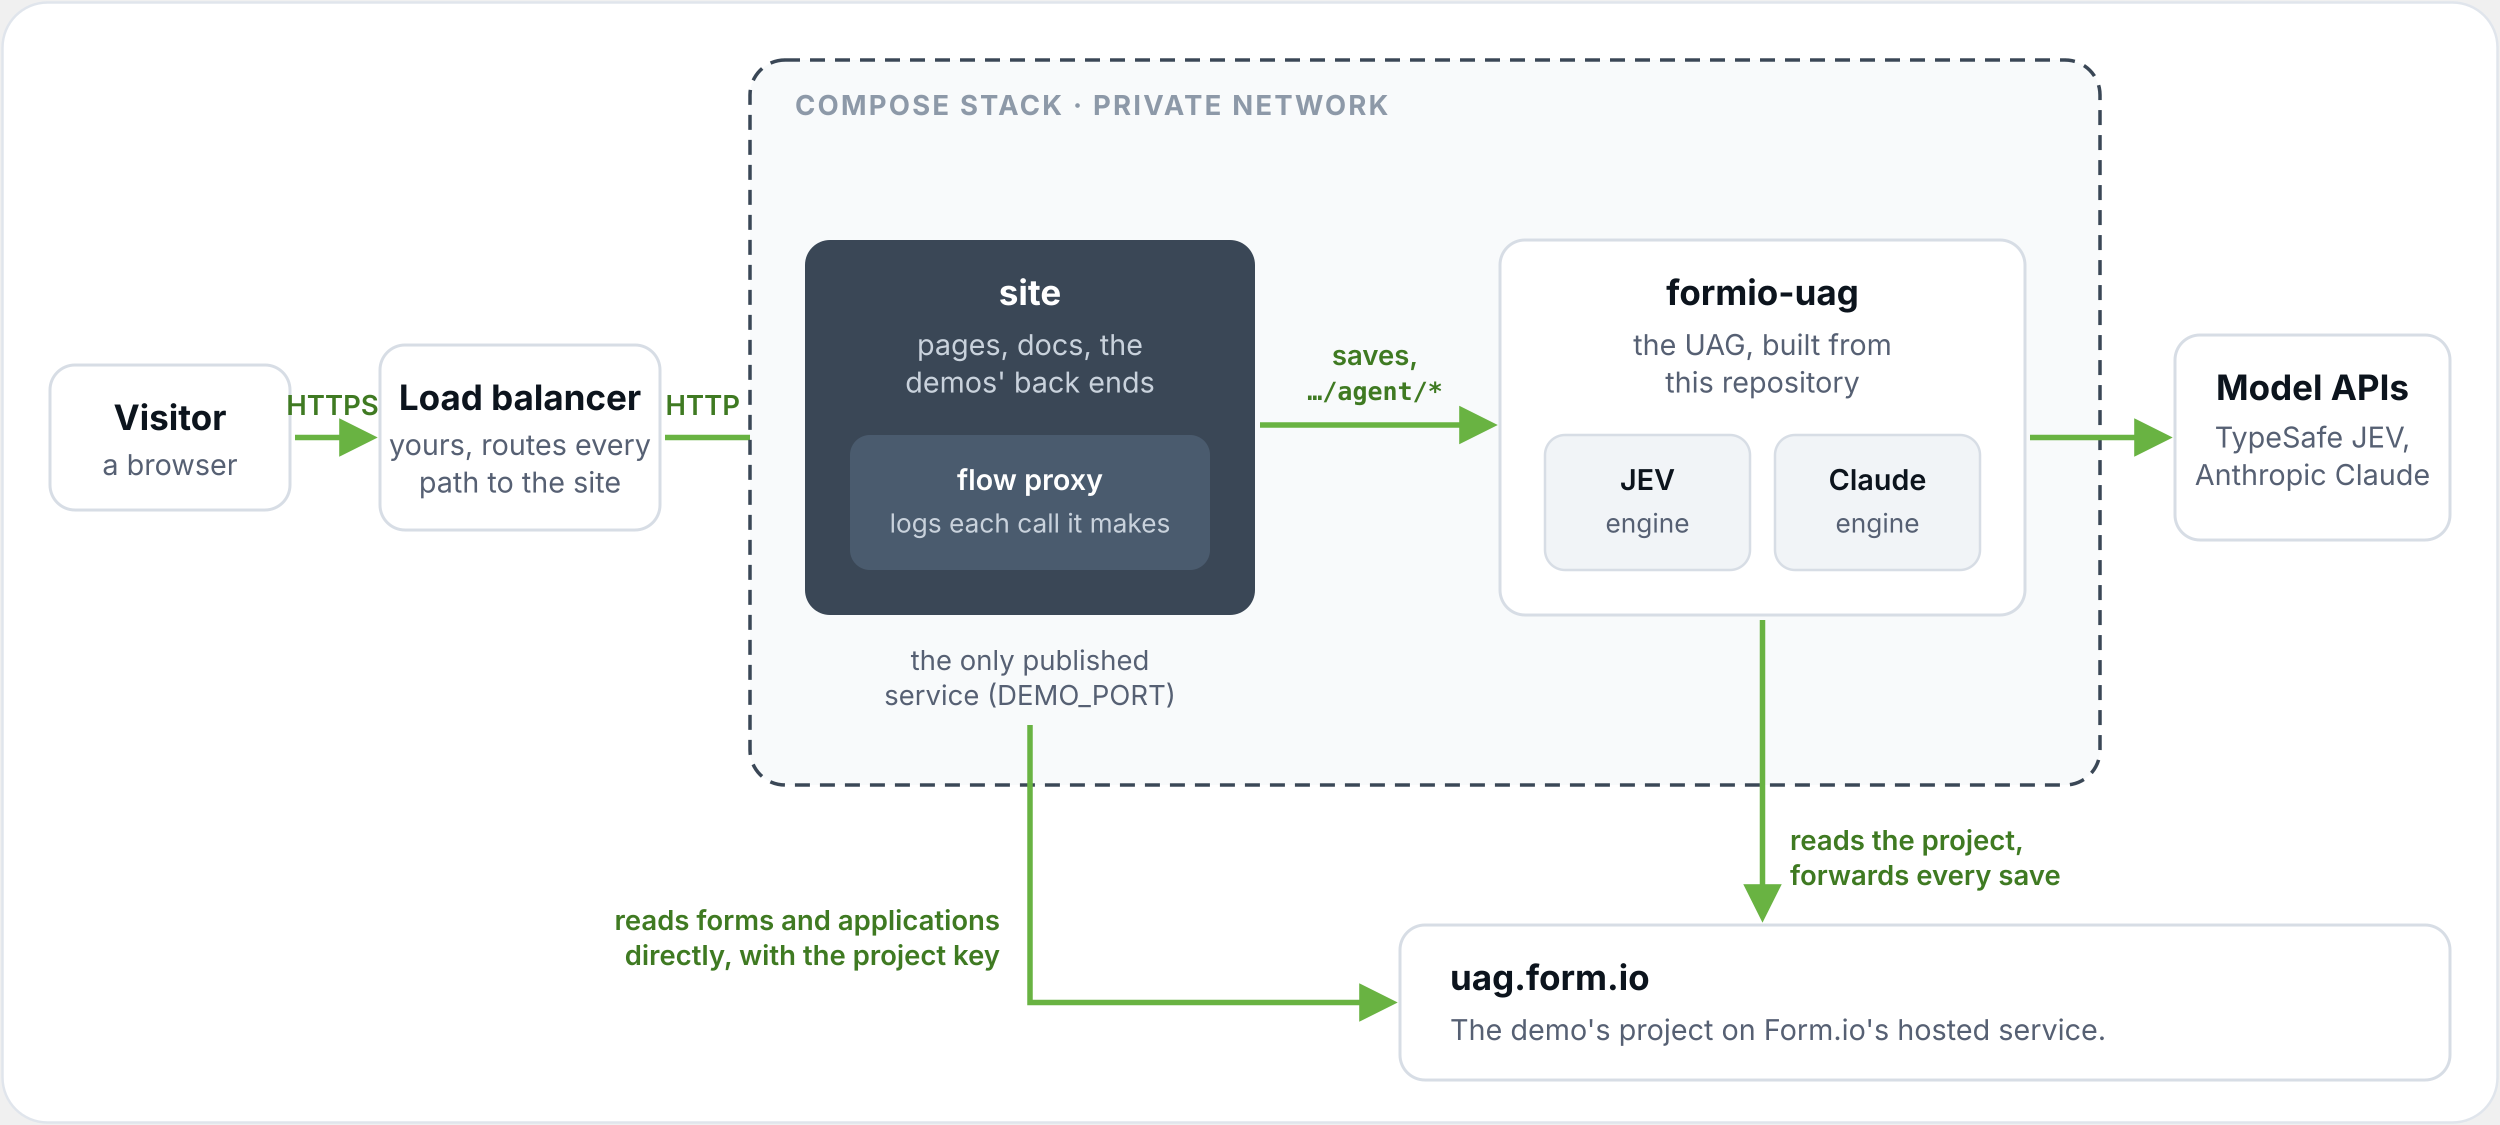
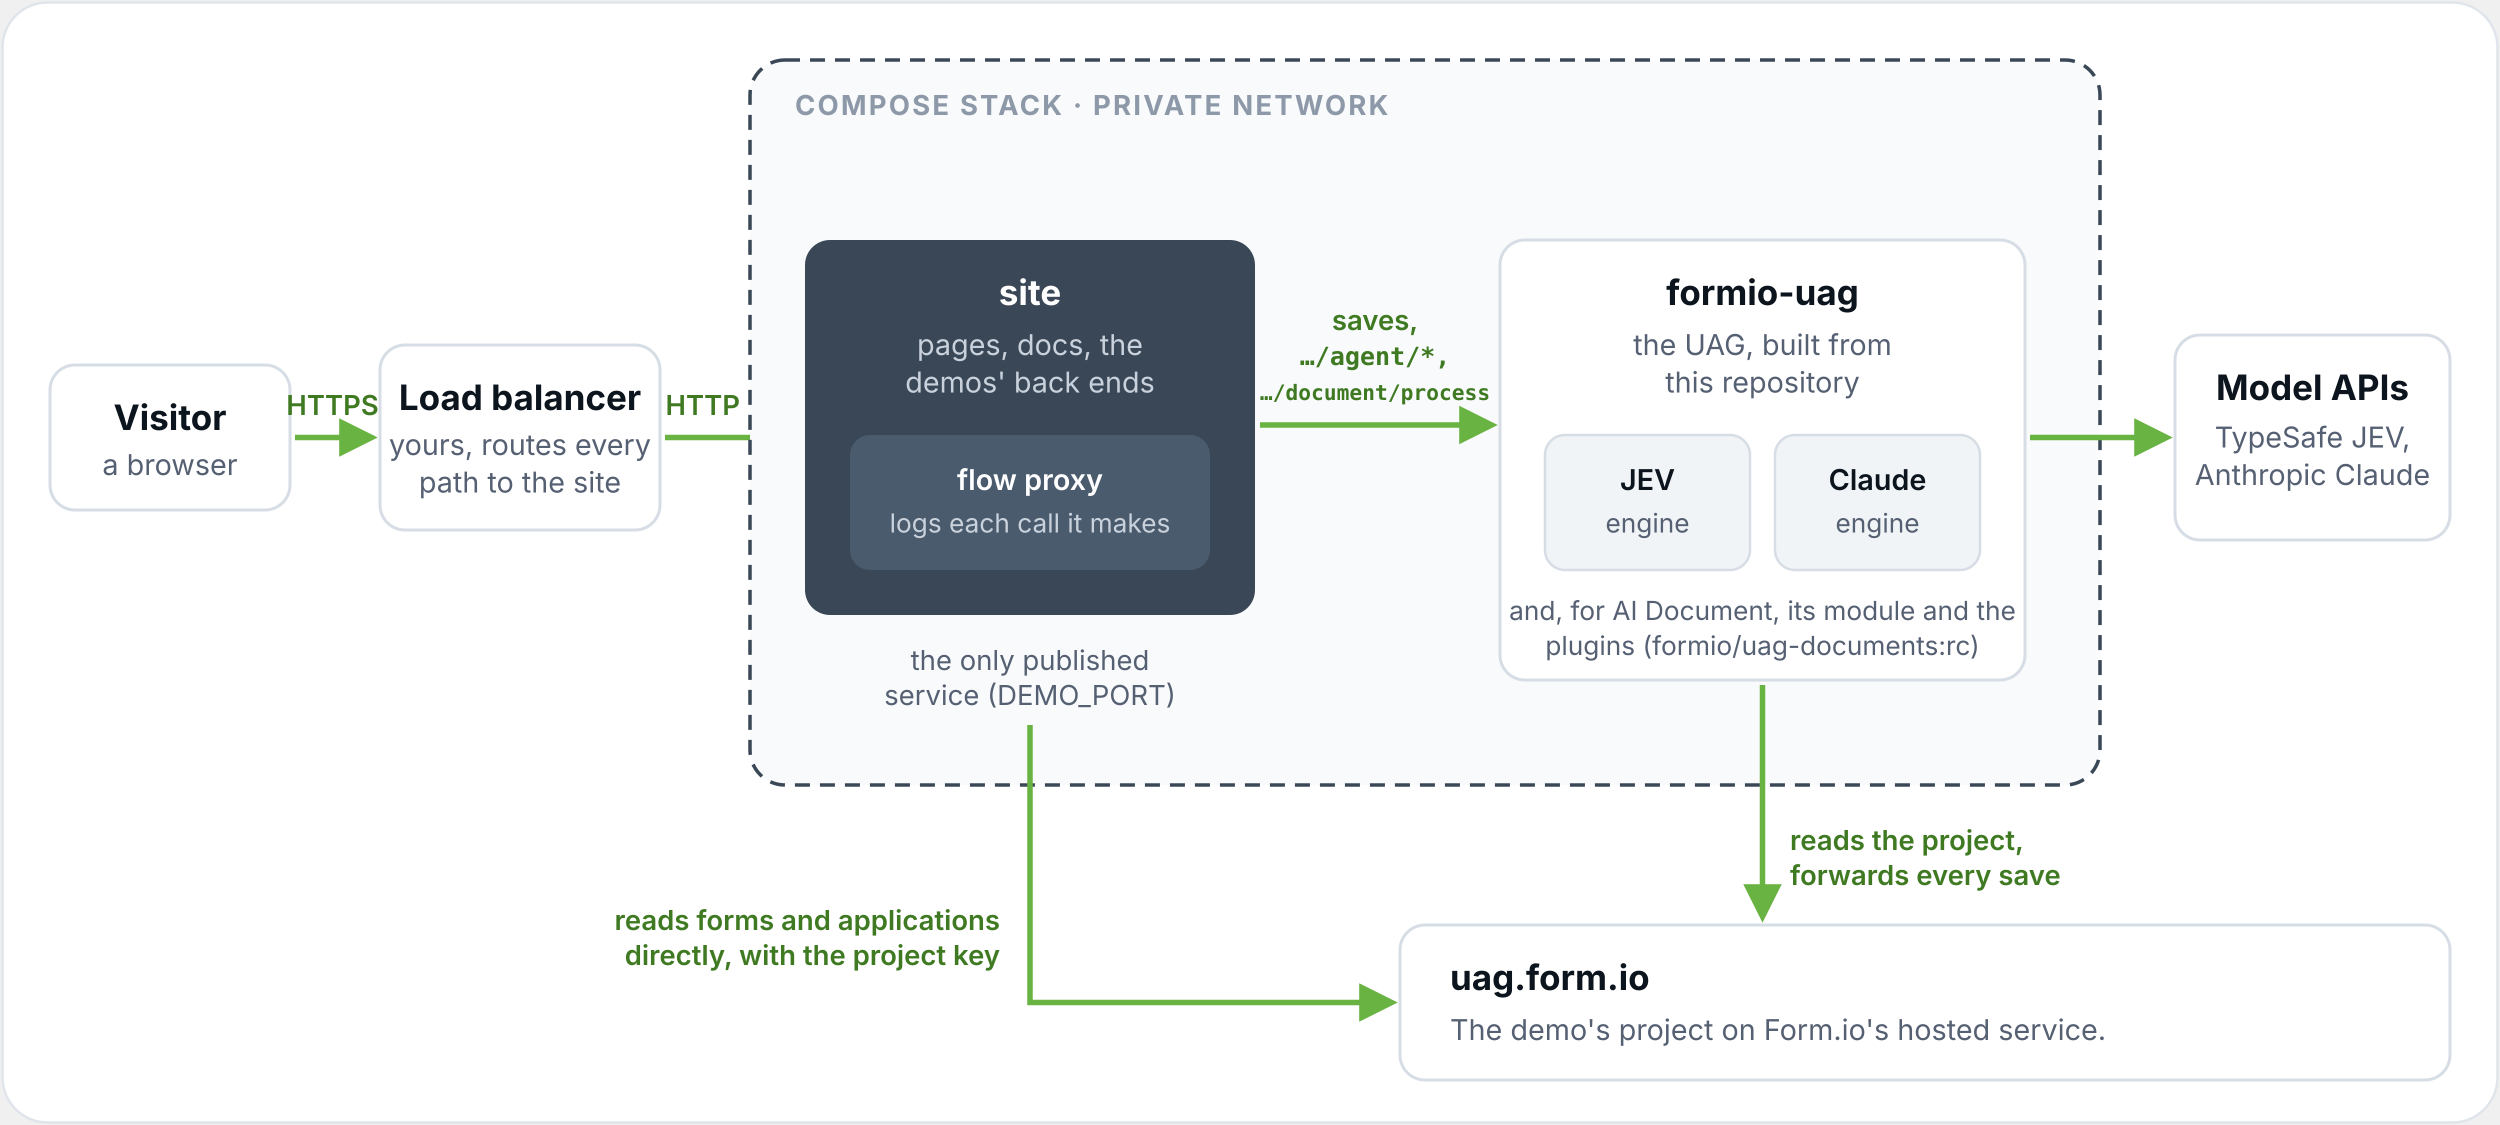
<svg xmlns="http://www.w3.org/2000/svg" viewBox="0 0 1000 450" role="img" aria-labelledby="t d">
  <defs>
    <style>
      text { font-family: Inter, -apple-system, 'Segoe UI', Helvetica, Arial, sans-serif; fill: #0c141d; }
      .mono { font-family: ui-monospace, SFMono-Regular, Menlo, Consolas, monospace; }
      .h { font-size: 14px; font-weight: 700; }
      .s { font-size: 11.5px; fill: #566073; }
      .lab { font-size: 11px; font-weight: 700; letter-spacing: .08em; fill: #8d99a8; }
      .e { font-size: 11px; fill: #3f7a22; font-weight: 600; }
      .g { font-size: 11px; fill: #566073; }
      .w { fill: #fff; }
      .wm { fill: #c9d2dc; }
      .card { fill: #fff; stroke: #d7dde5; stroke-width: 1.2; }
      .chip { fill: #f1f4f7; stroke: #d7dde5; stroke-width: 1; }
      .chip-dark { fill: #4a5b6e; }
      .flow { stroke: #69b342; stroke-width: 2.2; fill: none; }
    </style>
    <marker id="a" viewBox="0 0 10 10" refX="8" refY="5" markerWidth="7" markerHeight="7" orient="auto-start-reverse">
      <path d="M0 0L10 5L0 10z" fill="#69b342" />
    </marker>
  </defs>
  <rect x="1" y="1" width="998" height="448" rx="18" fill="#fff" stroke="#e0e5ec" />
  <rect x="20" y="146" width="96" height="58" rx="10" class="card" />
  <text x="68" y="172" text-anchor="middle" class="h">Visitor</text>
  <text x="68" y="190" text-anchor="middle" class="s">a browser</text>
  <path d="M118 175 H148" class="flow" marker-end="url(#a)" />
  <text x="133" y="166" text-anchor="middle" class="e">HTTPS</text>
  <rect x="152" y="138" width="112" height="74" rx="10" class="card" />
  <text x="208" y="164" text-anchor="middle" class="h">Load balancer</text>
  <text x="208" y="182" text-anchor="middle" class="s">yours, routes every</text>
  <text x="208" y="197" text-anchor="middle" class="s">path to the site</text>
  <path d="M266 175 H318" class="flow" marker-end="url(#a)" />
  <text x="296" y="166" text-anchor="end" class="e">HTTP</text>
  <rect x="300" y="24" width="540" height="290" rx="14" fill="#f8fafb" stroke="#3a4756" stroke-width="1.4" stroke-dasharray="6 4" />
  <text x="318" y="46" class="lab">COMPOSE STACK · PRIVATE NETWORK</text>
  <rect x="322" y="96" width="180" height="150" rx="10" fill="#3a4756" />
  <text x="412" y="122" text-anchor="middle" class="h w">site</text>
  <text x="412" y="142" text-anchor="middle" class="s wm">pages, docs, the</text>
  <text x="412" y="157" text-anchor="middle" class="s wm">demos' back ends</text>
  <rect x="340" y="174" width="144" height="54" rx="8" class="chip-dark" />
  <text x="412" y="196" text-anchor="middle" class="s w" style="font-weight:600">flow proxy</text>
  <text x="412" y="213" text-anchor="middle" class="s wm" style="font-size:10.5px">logs each call it makes</text>
  <text x="412" y="268" text-anchor="middle" class="g">the only published</text>
  <text x="412" y="282" text-anchor="middle" class="g">service (DEMO_PORT)</text>
-   <rect x="600" y="96" width="210" height="150" rx="10" class="card" />
+   <rect x="600" y="96" width="210" height="176" rx="10" class="card" />
  <text x="705" y="122" text-anchor="middle" class="h">formio-uag</text>
  <text x="705" y="142" text-anchor="middle" class="s">the UAG, built from</text>
  <text x="705" y="157" text-anchor="middle" class="s">this repository</text>
  <rect x="618" y="174" width="82" height="54" rx="8" class="chip" />
  <text x="659" y="196" text-anchor="middle" class="s" style="font-weight:600;fill:#0c141d">JEV</text>
  <text x="659" y="213" text-anchor="middle" class="s" style="font-size:10.5px">engine</text>
  <rect x="710" y="174" width="82" height="54" rx="8" class="chip" />
  <text x="751" y="196" text-anchor="middle" class="s" style="font-weight:600;fill:#0c141d">Claude</text>
  <text x="751" y="213" text-anchor="middle" class="s" style="font-size:10.5px">engine</text>
+   <text x="705" y="248" text-anchor="middle" class="s" style="font-size:10.5px">and, for AI Document, its module and the</text>
+   <text x="705" y="262" text-anchor="middle" class="s" style="font-size:10.5px">plugins (formio/uag-documents:rc)</text>
  <path d="M504 170 H596" class="flow" marker-end="url(#a)" />
-   <text x="550" y="146" text-anchor="middle" class="e">saves,</text>
-   <text x="550" y="160" text-anchor="middle" class="e mono" style="font-size:10px">…/agent/*</text>
+   <text x="550" y="132" text-anchor="middle" class="e">saves,</text>
+   <text x="550" y="146" text-anchor="middle" class="e mono" style="font-size:10px">…/agent/*,</text>
+   <text x="550" y="160" text-anchor="middle" class="e mono" style="font-size:8.5px">…/document/process</text>
  <rect x="870" y="134" width="110" height="82" rx="10" class="card" />
  <text x="925" y="160" text-anchor="middle" class="h">Model APIs</text>
  <text x="925" y="179" text-anchor="middle" class="s">TypeSafe JEV,</text>
  <text x="925" y="194" text-anchor="middle" class="s">Anthropic Claude</text>
  <path d="M812 175 H866" class="flow" marker-end="url(#a)" />
  <rect x="560" y="370" width="420" height="62" rx="10" class="card" />
  <text x="580" y="396" class="h">uag.form.io</text>
  <text x="580" y="416" class="s">The demo's project on Form.io's hosted service.</text>
-   <path d="M705 248 V366" class="flow" marker-end="url(#a)" />
+   <path d="M705 274 V366" class="flow" marker-end="url(#a)" />
  <text x="716" y="340" class="e">reads the project,</text>
  <text x="716" y="354" class="e">forwards every save</text>
  <path d="M412 290 V401 H556" class="flow" marker-end="url(#a)" />
  <text x="400" y="372" text-anchor="end" class="e">reads forms and applications</text>
  <text x="400" y="386" text-anchor="end" class="e">directly, with the project key</text>
</svg>
